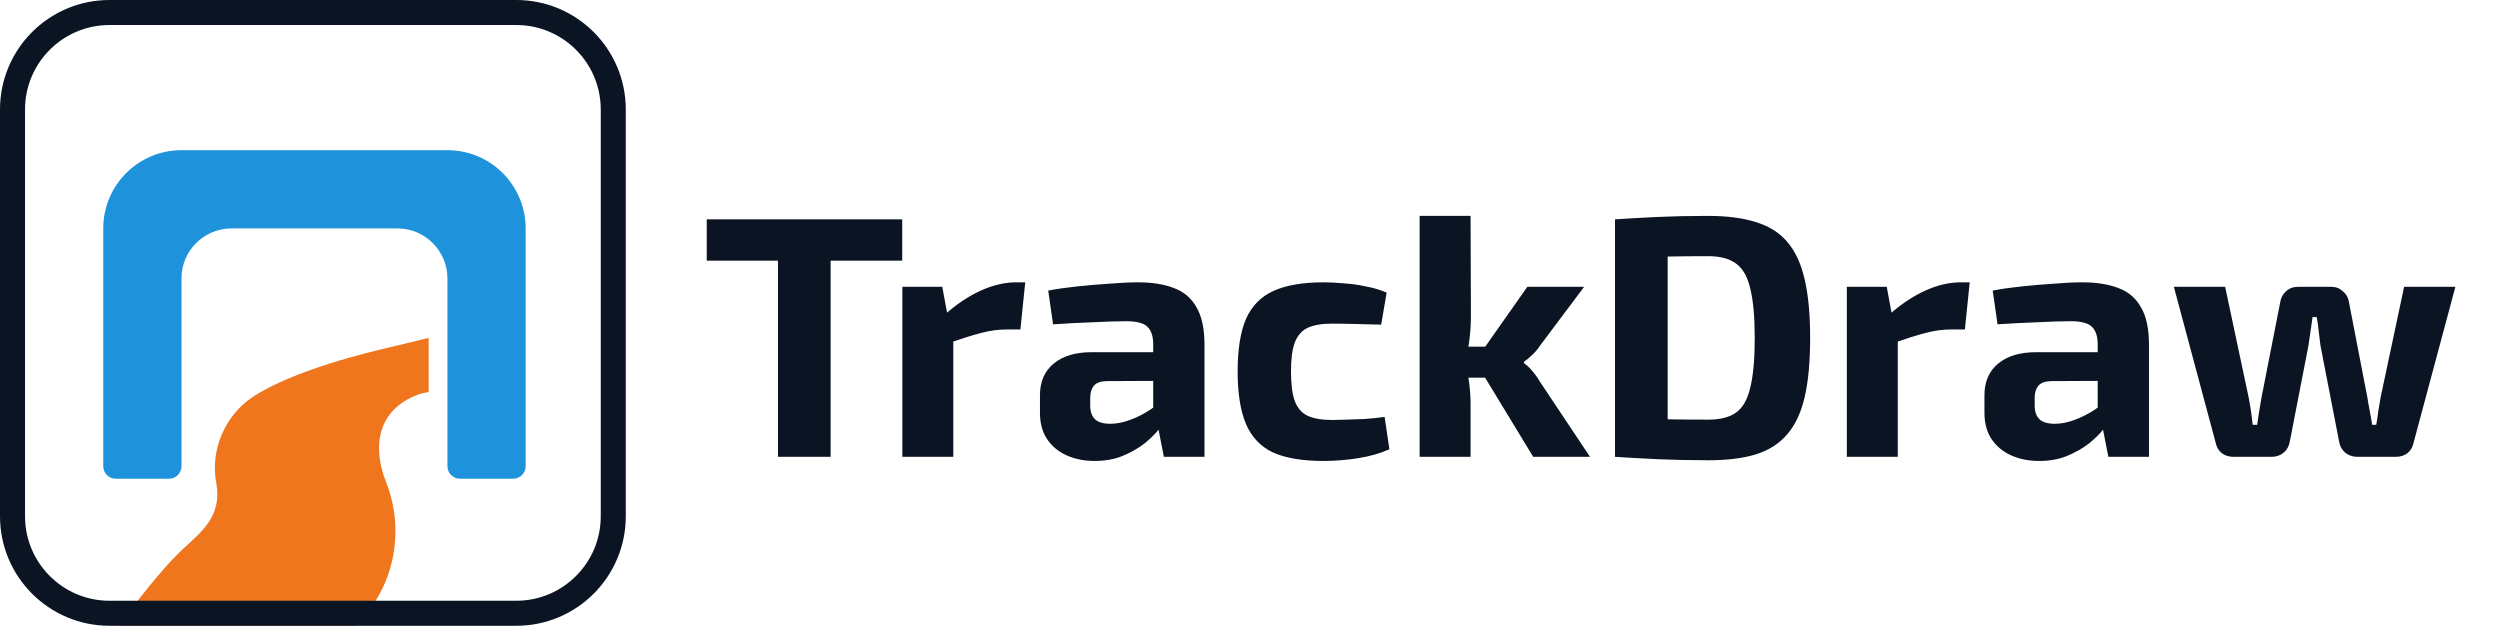
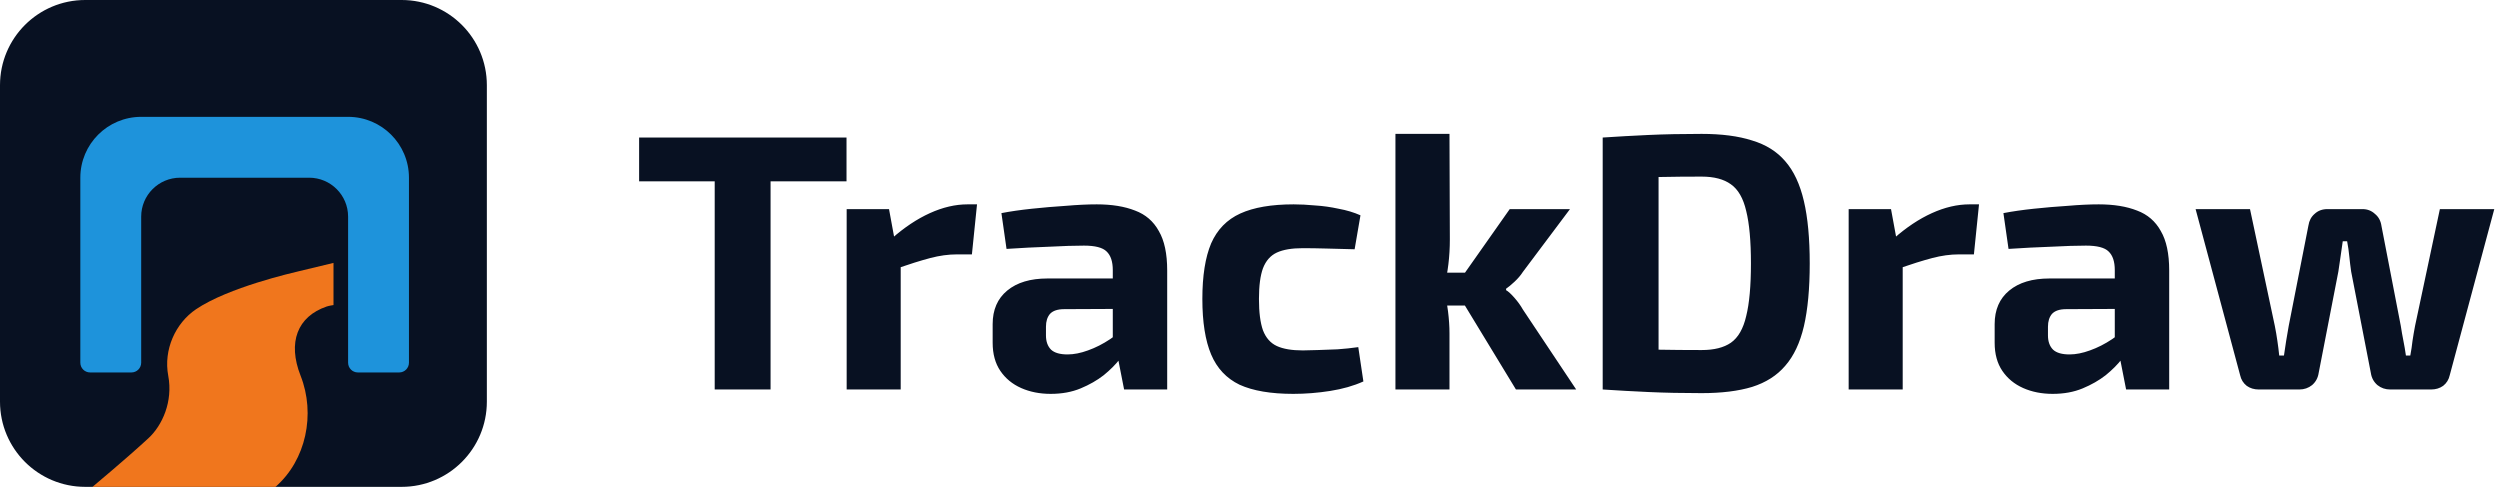
- <svg xmlns="http://www.w3.org/2000/svg" width="799" height="200" viewBox="0 0 799 200" fill="none">
-   <path d="M69.114 154.352C71.111 164.983 64.155 170.196 58.5 175.432C49.799 183.488 38 200 38 200H113.167C125.739 189.061 129.7 170.101 123.485 154.352C118.093 140.688 122.123 130.029 134.216 125.911C135.157 125.591 137 125.319 137 125.319L137 108C132.179 109.165 137 108 123.078 111.35C120.173 112.049 93.816 118.051 80.526 127.04C72.014 132.798 67.118 143.72 69.114 154.352Z" fill="#F0761D" />
+ <svg xmlns="http://www.w3.org/2000/svg" width="1027" height="200" viewBox="0 0 1027 200" fill="none">
+   <rect x="4" y="4" width="192" height="192" rx="31" fill="#081122" stroke="#081122" stroke-width="8" />
+   <path d="M69.114 154.352C71.111 164.983 66.655 174.763 61 180C52.3 188.056 38 200 38 200H113.167C125.739 189.061 129.7 170.101 123.485 154.352C118.093 140.688 122.123 130.029 134.216 125.911C135.157 125.591 137 125.319 137 125.319L137 108C132.179 109.165 137 108 123.078 111.35C120.173 112.049 93.816 118.051 80.526 127.04C72.014 132.798 67.118 143.72 69.114 154.352Z" fill="#F0761D" />
  <path d="M143 48C156.807 48 168 59.193 168 73V149C168 151.209 166.209 153 164 153H147C144.791 153 143 151.209 143 149V89C143 80.163 135.837 73 127 73H74C65.163 73 58 80.163 58 89V149C58 151.209 56.209 153 54 153H37C34.791 153 33 151.209 33 149V73C33 59.193 44.193 48 58 48H143Z" fill="#1E93DB" />
-   <rect x="4" y="4" width="192" height="192" rx="31" stroke="#0A1423" stroke-width="8" />
-   <path d="M265.47 70.1V146H248.64V70.1H265.47ZM288.35 70.1V83.3H225.87V70.1H288.35ZM301.153 91.66L303.133 102.44L304.673 103.87V146H288.393V91.66H301.153ZM327.663 90.23L326.123 105.3H321.613C319.046 105.3 316.37 105.667 313.583 106.4C310.796 107.133 307.276 108.233 303.023 109.7L301.923 100.57C305.736 97.197 309.586 94.63 313.473 92.87C317.36 91.11 321.136 90.23 324.803 90.23H327.663ZM363.724 90.23C368.271 90.23 372.121 90.853 375.274 92.1C378.427 93.273 380.811 95.327 382.424 98.26C384.111 101.12 384.954 105.08 384.954 110.14V146H371.974L369.664 134.23L368.564 132.58V110.03C368.564 107.463 367.941 105.593 366.694 104.42C365.521 103.247 363.247 102.66 359.874 102.66C357.087 102.66 353.604 102.77 349.424 102.99C345.244 103.137 340.954 103.357 336.554 103.65L335.014 92.87C337.654 92.357 340.697 91.917 344.144 91.55C347.591 91.183 351.037 90.89 354.484 90.67C357.931 90.377 361.011 90.23 363.724 90.23ZM378.244 112.56L378.134 121.69L353.934 121.8C351.954 121.8 350.524 122.277 349.644 123.23C348.837 124.183 348.434 125.467 348.434 127.08V129.72C348.434 131.553 348.947 132.983 349.974 134.01C351.001 134.963 352.651 135.44 354.924 135.44C356.831 135.44 358.884 135.037 361.084 134.23C363.357 133.423 365.594 132.287 367.794 130.82C369.994 129.353 371.937 127.63 373.624 125.65V132.69C372.964 133.79 371.974 135.183 370.654 136.87C369.407 138.483 367.794 140.097 365.814 141.71C363.834 143.25 361.524 144.57 358.884 145.67C356.244 146.77 353.237 147.32 349.864 147.32C346.564 147.32 343.594 146.733 340.954 145.56C338.314 144.387 336.224 142.663 334.684 140.39C333.144 138.117 332.374 135.293 332.374 131.92V126.31C332.374 121.983 333.841 118.61 336.774 116.19C339.707 113.77 343.741 112.56 348.874 112.56H378.244ZM423.048 90.23C425.028 90.23 427.192 90.34 429.538 90.56C431.885 90.707 434.232 91.037 436.578 91.55C438.998 91.99 441.198 92.65 443.178 93.53L441.418 103.76C438.485 103.687 435.662 103.613 432.948 103.54C430.308 103.467 427.925 103.43 425.798 103.43C422.498 103.43 419.895 103.87 417.988 104.75C416.082 105.63 414.688 107.207 413.808 109.48C413.002 111.68 412.598 114.76 412.598 118.72C412.598 122.753 413.002 125.907 413.808 128.18C414.688 130.453 416.082 132.03 417.988 132.91C419.895 133.79 422.498 134.23 425.798 134.23C426.972 134.23 428.475 134.193 430.308 134.12C432.142 134.047 434.122 133.973 436.248 133.9C438.375 133.753 440.465 133.533 442.518 133.24L444.058 143.58C441.125 144.9 437.788 145.853 434.048 146.44C430.308 147.027 426.605 147.32 422.938 147.32C416.192 147.32 410.802 146.403 406.768 144.57C402.808 142.663 399.948 139.62 398.188 135.44C396.428 131.26 395.548 125.687 395.548 118.72C395.548 111.753 396.428 106.18 398.188 102C400.022 97.82 402.955 94.813 406.988 92.98C411.022 91.147 416.375 90.23 423.048 90.23ZM506.295 91.66L492.105 110.58C491.445 111.607 490.602 112.597 489.575 113.55C488.549 114.503 487.705 115.2 487.045 115.64V116.08C487.705 116.447 488.549 117.217 489.575 118.39C490.602 119.563 491.445 120.737 492.105 121.91L508.165 146H490.015L471.425 115.42L488.145 91.66H506.295ZM469.995 69L470.105 100.79C470.105 103.357 469.959 105.85 469.665 108.27C469.372 110.69 468.932 113.073 468.345 115.42C468.859 117.693 469.262 120.04 469.555 122.46C469.849 124.807 469.995 127.007 469.995 129.06V146H453.715V69H469.995ZM477.585 110.8V120.7H464.935V110.8H477.585ZM545.961 69C551.974 69 557.034 69.66 561.141 70.98C565.321 72.227 568.657 74.317 571.151 77.25C573.717 80.183 575.587 84.18 576.761 89.24C577.934 94.227 578.521 100.497 578.521 108.05C578.521 115.603 577.934 121.91 576.761 126.97C575.587 131.957 573.717 135.917 571.151 138.85C568.657 141.783 565.321 143.91 561.141 145.23C557.034 146.477 551.974 147.1 545.961 147.1C540.167 147.1 534.851 146.99 530.011 146.77C525.171 146.55 520.551 146.293 516.151 146L523.191 133.57C525.977 133.717 529.277 133.863 533.091 134.01C536.977 134.083 541.267 134.12 545.961 134.12C549.701 134.12 552.634 133.387 554.761 131.92C556.961 130.38 558.501 127.703 559.381 123.89C560.334 120.077 560.811 114.797 560.811 108.05C560.811 101.303 560.334 96.023 559.381 92.21C558.501 88.397 556.961 85.72 554.761 84.18C552.634 82.64 549.701 81.87 545.961 81.87C541.487 81.87 537.491 81.907 533.971 81.98C530.451 81.98 527.004 81.98 523.631 81.98L516.151 70.1C520.551 69.807 525.134 69.55 529.901 69.33C534.741 69.11 540.094 69 545.961 69ZM532.981 70.1V146H516.151V70.1H532.981ZM603.008 91.66L604.988 102.44L606.528 103.87V146H590.248V91.66H603.008ZM629.518 90.23L627.978 105.3H623.468C620.902 105.3 618.225 105.667 615.438 106.4C612.652 107.133 609.132 108.233 604.878 109.7L603.778 100.57C607.592 97.197 611.442 94.63 615.328 92.87C619.215 91.11 622.992 90.23 626.658 90.23H629.518ZM665.58 90.23C670.126 90.23 673.976 90.853 677.13 92.1C680.283 93.273 682.666 95.327 684.28 98.26C685.966 101.12 686.81 105.08 686.81 110.14V146H673.83L671.52 134.23L670.42 132.58V110.03C670.42 107.463 669.796 105.593 668.55 104.42C667.376 103.247 665.103 102.66 661.73 102.66C658.943 102.66 655.46 102.77 651.28 102.99C647.1 103.137 642.81 103.357 638.41 103.65L636.87 92.87C639.51 92.357 642.553 91.917 646 91.55C649.446 91.183 652.893 90.89 656.34 90.67C659.786 90.377 662.866 90.23 665.58 90.23ZM680.1 112.56L679.99 121.69L655.79 121.8C653.81 121.8 652.38 122.277 651.5 123.23C650.693 124.183 650.29 125.467 650.29 127.08V129.72C650.29 131.553 650.803 132.983 651.83 134.01C652.856 134.963 654.506 135.44 656.78 135.44C658.686 135.44 660.74 135.037 662.94 134.23C665.213 133.423 667.45 132.287 669.65 130.82C671.85 129.353 673.793 127.63 675.48 125.65V132.69C674.82 133.79 673.83 135.183 672.51 136.87C671.263 138.483 669.65 140.097 667.67 141.71C665.69 143.25 663.38 144.57 660.74 145.67C658.1 146.77 655.093 147.32 651.72 147.32C648.42 147.32 645.45 146.733 642.81 145.56C640.17 144.387 638.08 142.663 636.54 140.39C635 138.117 634.23 135.293 634.23 131.92V126.31C634.23 121.983 635.696 118.61 638.63 116.19C641.563 113.77 645.596 112.56 650.73 112.56H680.1ZM784.744 91.66L771.324 141.71C771.031 143.03 770.371 144.093 769.344 144.9C768.317 145.633 767.107 146 765.714 146H753.394C751.927 146 750.644 145.56 749.544 144.68C748.444 143.727 747.784 142.517 747.564 141.05L741.624 110.47C741.404 108.93 741.221 107.427 741.074 105.96C740.927 104.42 740.707 102.88 740.414 101.34H739.094C738.874 102.88 738.654 104.42 738.434 105.96C738.214 107.427 737.994 108.93 737.774 110.47L731.834 141.05C731.614 142.517 730.954 143.727 729.854 144.68C728.754 145.56 727.471 146 726.004 146H713.794C712.401 146 711.191 145.633 710.164 144.9C709.137 144.093 708.477 143.03 708.184 141.71L694.764 91.66H711.154L718.634 126.86C718.927 128.327 719.184 129.83 719.404 131.37C719.624 132.837 719.807 134.303 719.954 135.77H721.384C721.604 134.303 721.824 132.837 722.044 131.37C722.337 129.83 722.594 128.327 722.814 126.86L728.754 96.61C728.974 95.143 729.597 93.97 730.624 93.09C731.651 92.137 732.934 91.66 734.474 91.66H745.034C746.501 91.66 747.747 92.137 748.774 93.09C749.874 93.97 750.534 95.18 750.754 96.72L756.584 126.86C756.804 128.327 757.061 129.793 757.354 131.26C757.647 132.727 757.904 134.23 758.124 135.77H759.444C759.737 134.23 759.957 132.763 760.104 131.37C760.324 129.903 760.581 128.4 760.874 126.86L768.354 91.66H784.744Z" fill="#0A1423" />
+   <path d="M316.55 56.5V160H293.6V56.5H316.55ZM347.75 56.5V74.5H262.55V56.5H347.75ZM365.209 85.9L367.909 100.6L370.009 102.55V160H347.809V85.9H365.209ZM401.359 83.95L399.259 104.5H393.109C389.609 104.5 385.959 105 382.159 106C378.359 107 373.559 108.5 367.759 110.5L366.259 98.05C371.459 93.45 376.709 89.95 382.009 87.55C387.309 85.15 392.459 83.95 397.459 83.95H401.359ZM450.533 83.95C456.733 83.95 461.983 84.8 466.283 86.5C470.583 88.1 473.833 90.9 476.033 94.9C478.333 98.8 479.483 104.2 479.483 111.1V160H461.783L458.633 143.95L457.133 141.7V110.95C457.133 107.45 456.283 104.9 454.583 103.3C452.983 101.7 449.883 100.9 445.283 100.9C441.483 100.9 436.733 101.05 431.033 101.35C425.333 101.55 419.483 101.85 413.483 102.25L411.383 87.55C414.983 86.85 419.133 86.25 423.833 85.75C428.533 85.25 433.233 84.85 437.933 84.55C442.633 84.15 446.833 83.95 450.533 83.95ZM470.333 114.4L470.183 126.85L437.183 127C434.483 127 432.533 127.65 431.333 128.95C430.233 130.25 429.683 132 429.683 134.2V137.8C429.683 140.3 430.383 142.25 431.783 143.65C433.183 144.95 435.433 145.6 438.533 145.6C441.133 145.6 443.933 145.05 446.933 143.95C450.033 142.85 453.083 141.3 456.083 139.3C459.083 137.3 461.733 134.95 464.033 132.25V141.85C463.133 143.35 461.783 145.25 459.983 147.55C458.283 149.75 456.083 151.95 453.383 154.15C450.683 156.25 447.533 158.05 443.933 159.55C440.333 161.05 436.233 161.8 431.633 161.8C427.133 161.8 423.083 161 419.483 159.4C415.883 157.8 413.033 155.45 410.933 152.35C408.833 149.25 407.783 145.4 407.783 140.8V133.15C407.783 127.25 409.783 122.65 413.783 119.35C417.783 116.05 423.283 114.4 430.283 114.4H470.333ZM531.43 83.95C534.13 83.95 537.08 84.1 540.28 84.4C543.48 84.6 546.68 85.05 549.88 85.75C553.18 86.35 556.18 87.25 558.88 88.45L556.48 102.4C552.48 102.3 548.63 102.2 544.93 102.1C541.33 102 538.08 101.95 535.18 101.95C530.68 101.95 527.13 102.55 524.53 103.75C521.93 104.95 520.03 107.1 518.83 110.2C517.73 113.2 517.18 117.4 517.18 122.8C517.18 128.3 517.73 132.6 518.83 135.7C520.03 138.8 521.93 140.95 524.53 142.15C527.13 143.35 530.68 143.95 535.18 143.95C536.78 143.95 538.83 143.9 541.33 143.8C543.83 143.7 546.53 143.6 549.43 143.5C552.33 143.3 555.18 143 557.98 142.6L560.08 156.7C556.08 158.5 551.53 159.8 546.43 160.6C541.33 161.4 536.28 161.8 531.28 161.8C522.08 161.8 514.73 160.55 509.23 158.05C503.83 155.45 499.93 151.3 497.53 145.6C495.13 139.9 493.93 132.3 493.93 122.8C493.93 113.3 495.13 105.7 497.53 100C500.03 94.3 504.03 90.2 509.53 87.7C515.03 85.2 522.33 83.95 531.43 83.95ZM644.948 85.9L625.598 111.7C624.698 113.1 623.548 114.45 622.148 115.75C620.748 117.05 619.598 118 618.698 118.6V119.2C619.598 119.7 620.748 120.75 622.148 122.35C623.548 123.95 624.698 125.55 625.598 127.15L647.498 160H622.748L597.398 118.3L620.198 85.9H644.948ZM595.448 55L595.598 98.35C595.598 101.85 595.398 105.25 594.998 108.55C594.598 111.85 593.998 115.1 593.198 118.3C593.898 121.4 594.448 124.6 594.848 127.9C595.248 131.1 595.448 134.1 595.448 136.9V160H573.248V55H595.448ZM605.798 112V125.5H588.548V112H605.798ZM699.037 55C707.237 55 714.137 55.9 719.737 57.7C725.437 59.4 729.987 62.25 733.387 66.25C736.887 70.25 739.437 75.7 741.037 82.6C742.637 89.4 743.437 97.95 743.437 108.25C743.437 118.55 742.637 127.15 741.037 134.05C739.437 140.85 736.887 146.25 733.387 150.25C729.987 154.25 725.437 157.15 719.737 158.95C714.137 160.65 707.237 161.5 699.037 161.5C691.137 161.5 683.887 161.35 677.287 161.05C670.687 160.75 664.387 160.4 658.387 160L667.987 143.05C671.787 143.25 676.287 143.45 681.487 143.65C686.787 143.75 692.637 143.8 699.037 143.8C704.137 143.8 708.137 142.8 711.037 140.8C714.037 138.7 716.137 135.05 717.337 129.85C718.637 124.65 719.287 117.45 719.287 108.25C719.287 99.05 718.637 91.85 717.337 86.65C716.137 81.45 714.037 77.8 711.037 75.7C708.137 73.6 704.137 72.55 699.037 72.55C692.937 72.55 687.487 72.6 682.687 72.7C677.887 72.7 673.187 72.7 668.587 72.7L658.387 56.5C664.387 56.1 670.637 55.75 677.137 55.45C683.737 55.15 691.037 55 699.037 55ZM681.337 56.5V160H658.387V56.5H681.337ZM776.83 85.9L779.53 100.6L781.63 102.55V160H759.43V85.9H776.83ZM812.98 83.95L810.88 104.5H804.73C801.23 104.5 797.58 105 793.78 106C789.98 107 785.18 108.5 779.38 110.5L777.88 98.05C783.08 93.45 788.33 89.95 793.63 87.55C798.93 85.15 804.08 83.95 809.08 83.95H812.98ZM862.154 83.95C868.354 83.95 873.604 84.8 877.904 86.5C882.204 88.1 885.454 90.9 887.654 94.9C889.954 98.8 891.104 104.2 891.104 111.1V160H873.404L870.254 143.95L868.754 141.7V110.95C868.754 107.45 867.904 104.9 866.204 103.3C864.604 101.7 861.504 100.9 856.904 100.9C853.104 100.9 848.354 101.05 842.654 101.35C836.954 101.55 831.104 101.85 825.104 102.25L823.004 87.55C826.604 86.85 830.754 86.25 835.454 85.75C840.154 85.25 844.854 84.85 849.554 84.55C854.254 84.15 858.454 83.95 862.154 83.95ZM881.954 114.4L881.804 126.85L848.804 127C846.104 127 844.154 127.65 842.954 128.95C841.854 130.25 841.304 132 841.304 134.2V137.8C841.304 140.3 842.004 142.25 843.404 143.65C844.804 144.95 847.054 145.6 850.154 145.6C852.754 145.6 855.554 145.05 858.554 143.95C861.654 142.85 864.704 141.3 867.704 139.3C870.704 137.3 873.354 134.95 875.654 132.25V141.85C874.754 143.35 873.404 145.25 871.604 147.55C869.904 149.75 867.704 151.95 865.004 154.15C862.304 156.25 859.154 158.05 855.554 159.55C851.954 161.05 847.854 161.8 843.254 161.8C838.754 161.8 834.704 161 831.104 159.4C827.504 157.8 824.654 155.45 822.554 152.35C820.454 149.25 819.404 145.4 819.404 140.8V133.15C819.404 127.25 821.404 122.65 825.404 119.35C829.404 116.05 834.904 114.4 841.904 114.4H881.954ZM1024.65 85.9L1006.35 154.15C1005.95 155.95 1005.05 157.4 1003.65 158.5C1002.25 159.5 1000.6 160 998.701 160H981.901C979.901 160 978.151 159.4 976.651 158.2C975.151 156.9 974.251 155.25 973.951 153.25L965.851 111.55C965.551 109.45 965.301 107.4 965.101 105.4C964.901 103.3 964.601 101.2 964.201 99.1H962.401C962.101 101.2 961.801 103.3 961.501 105.4C961.201 107.4 960.901 109.45 960.601 111.55L952.501 153.25C952.201 155.25 951.301 156.9 949.801 158.2C948.301 159.4 946.551 160 944.551 160H927.901C926.001 160 924.351 159.5 922.951 158.5C921.551 157.4 920.651 155.95 920.251 154.15L901.951 85.9H924.301L934.501 133.9C934.901 135.9 935.251 137.95 935.551 140.05C935.851 142.05 936.101 144.05 936.301 146.05H938.251C938.551 144.05 938.851 142.05 939.151 140.05C939.551 137.95 939.901 135.9 940.201 133.9L948.301 92.65C948.601 90.65 949.451 89.05 950.851 87.85C952.251 86.55 954.001 85.9 956.101 85.9H970.501C972.501 85.9 974.201 86.55 975.601 87.85C977.101 89.05 978.001 90.7 978.301 92.8L986.251 133.9C986.551 135.9 986.901 137.9 987.301 139.9C987.701 141.9 988.051 143.95 988.351 146.05H990.151C990.551 143.95 990.851 141.95 991.051 140.05C991.351 138.05 991.701 136 992.101 133.9L1002.3 85.9H1024.65Z" fill="#081122" />
</svg>
